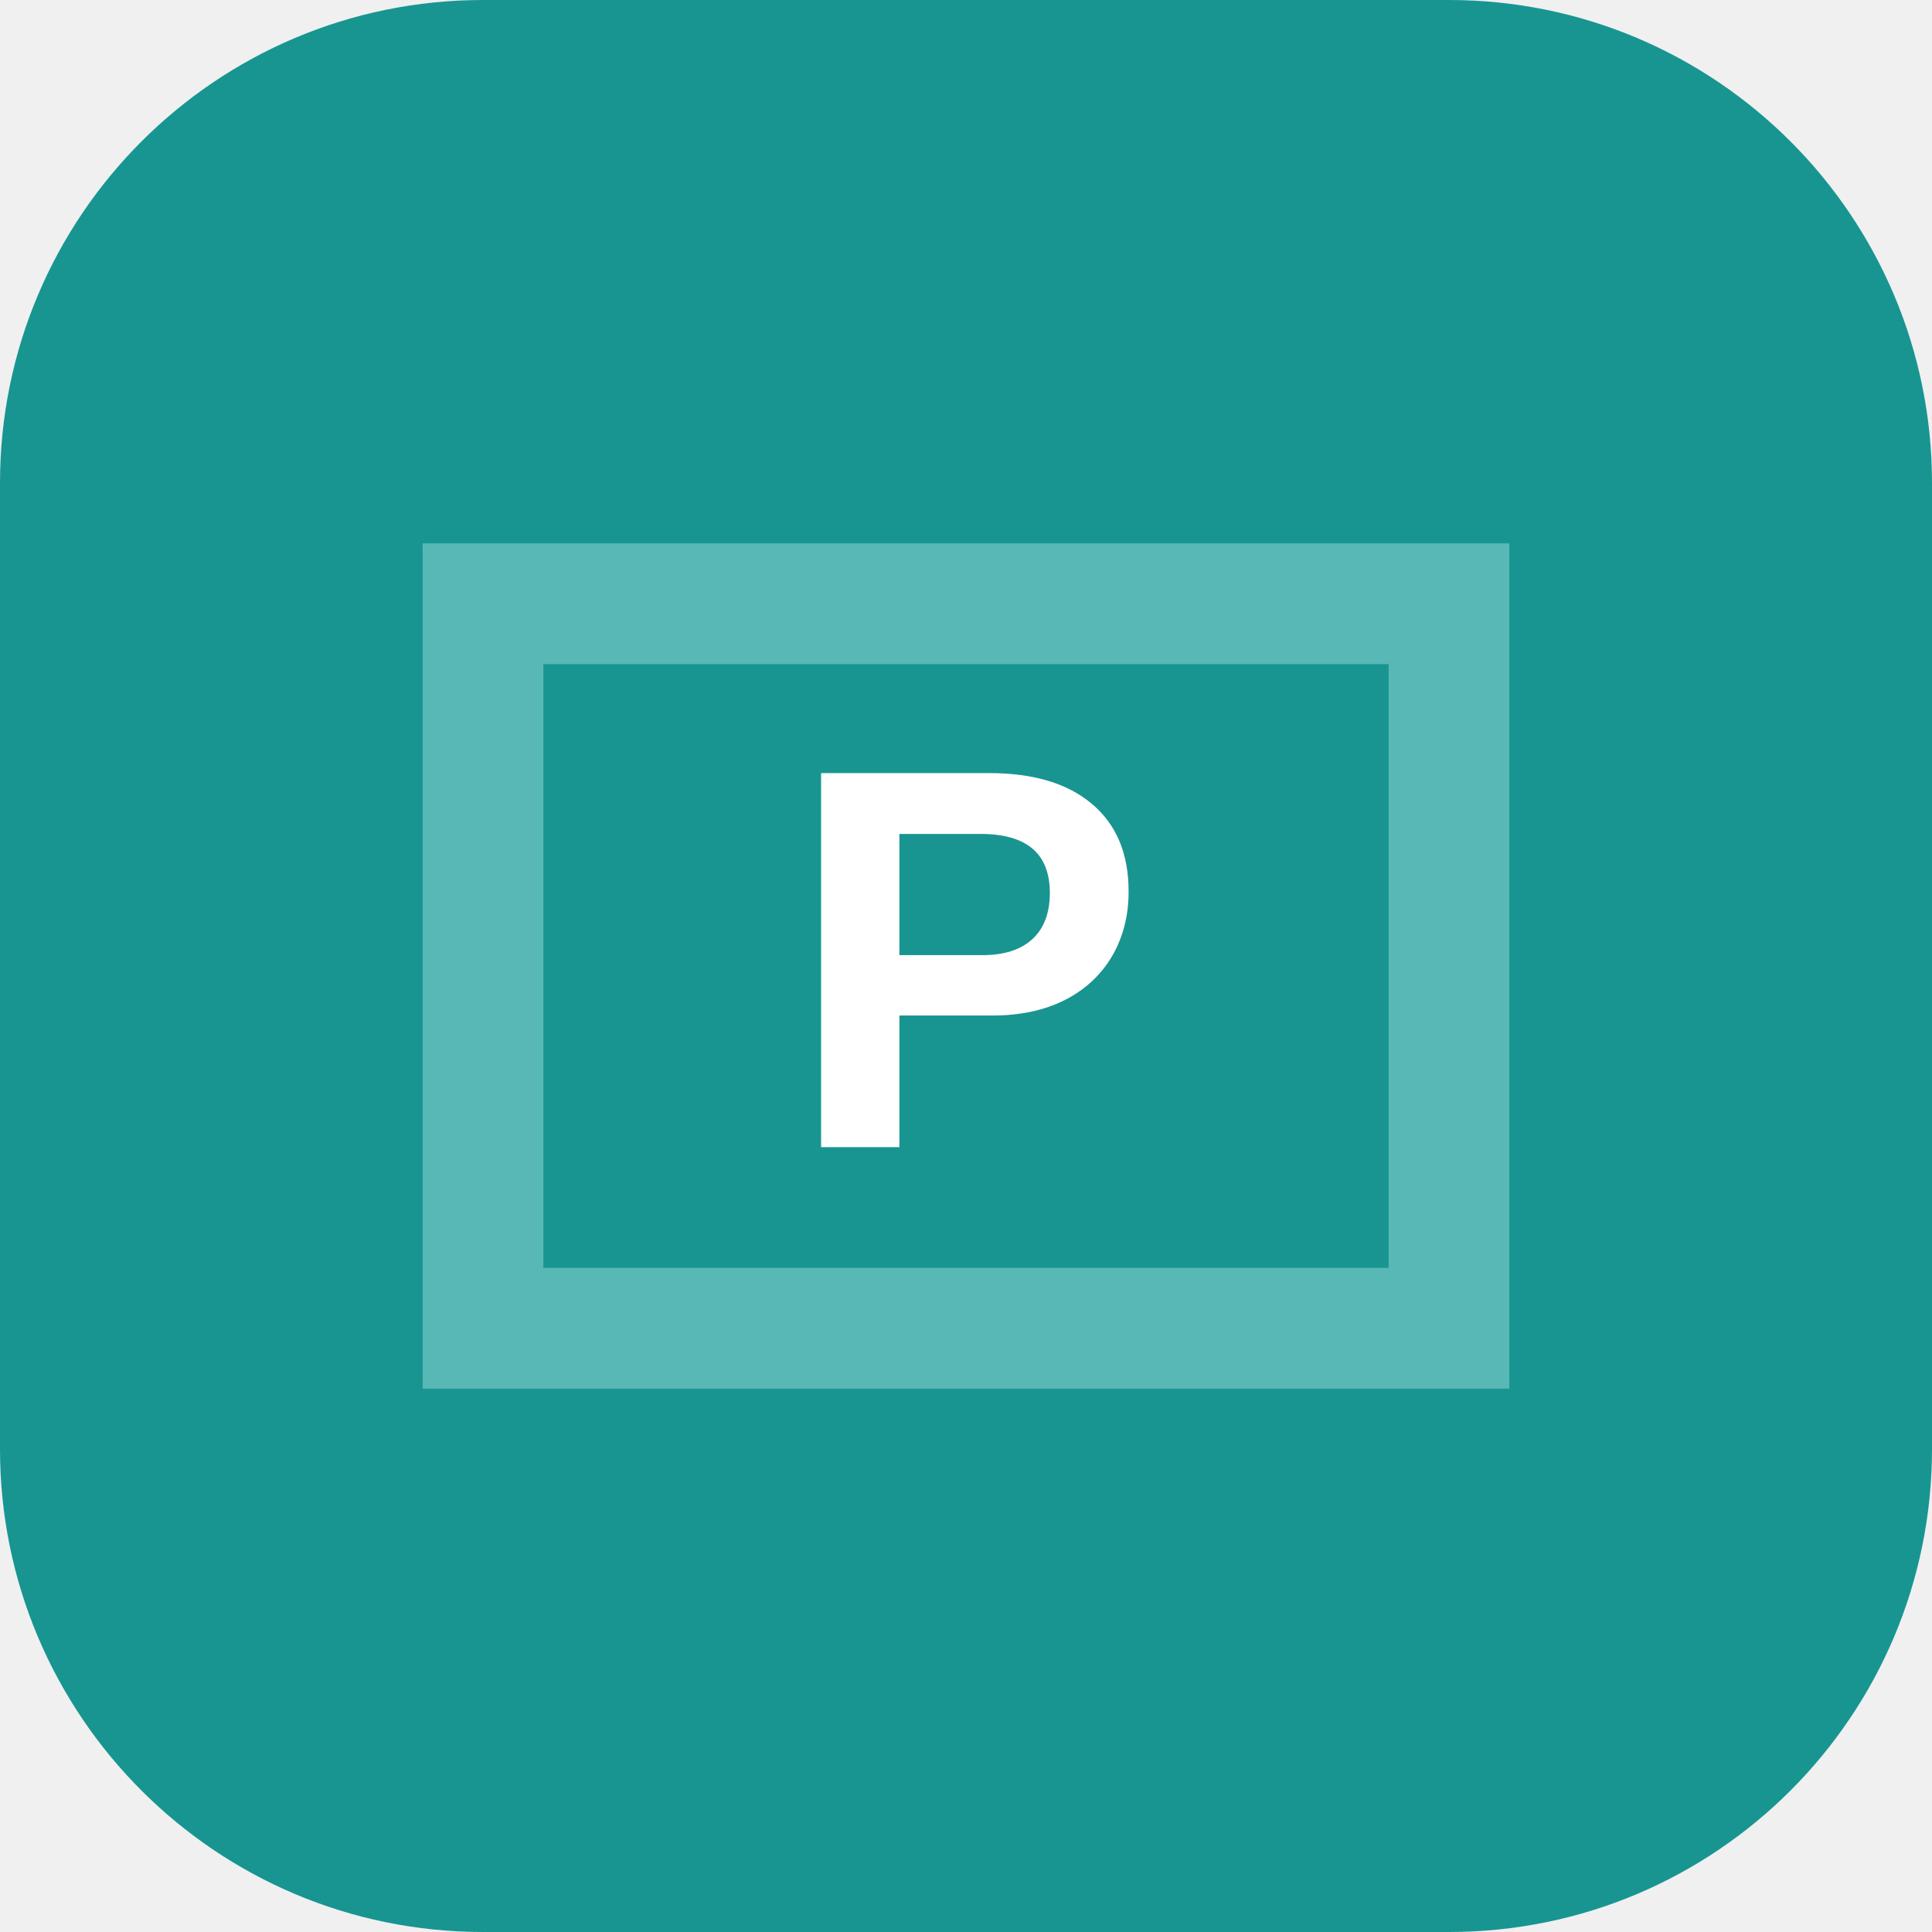
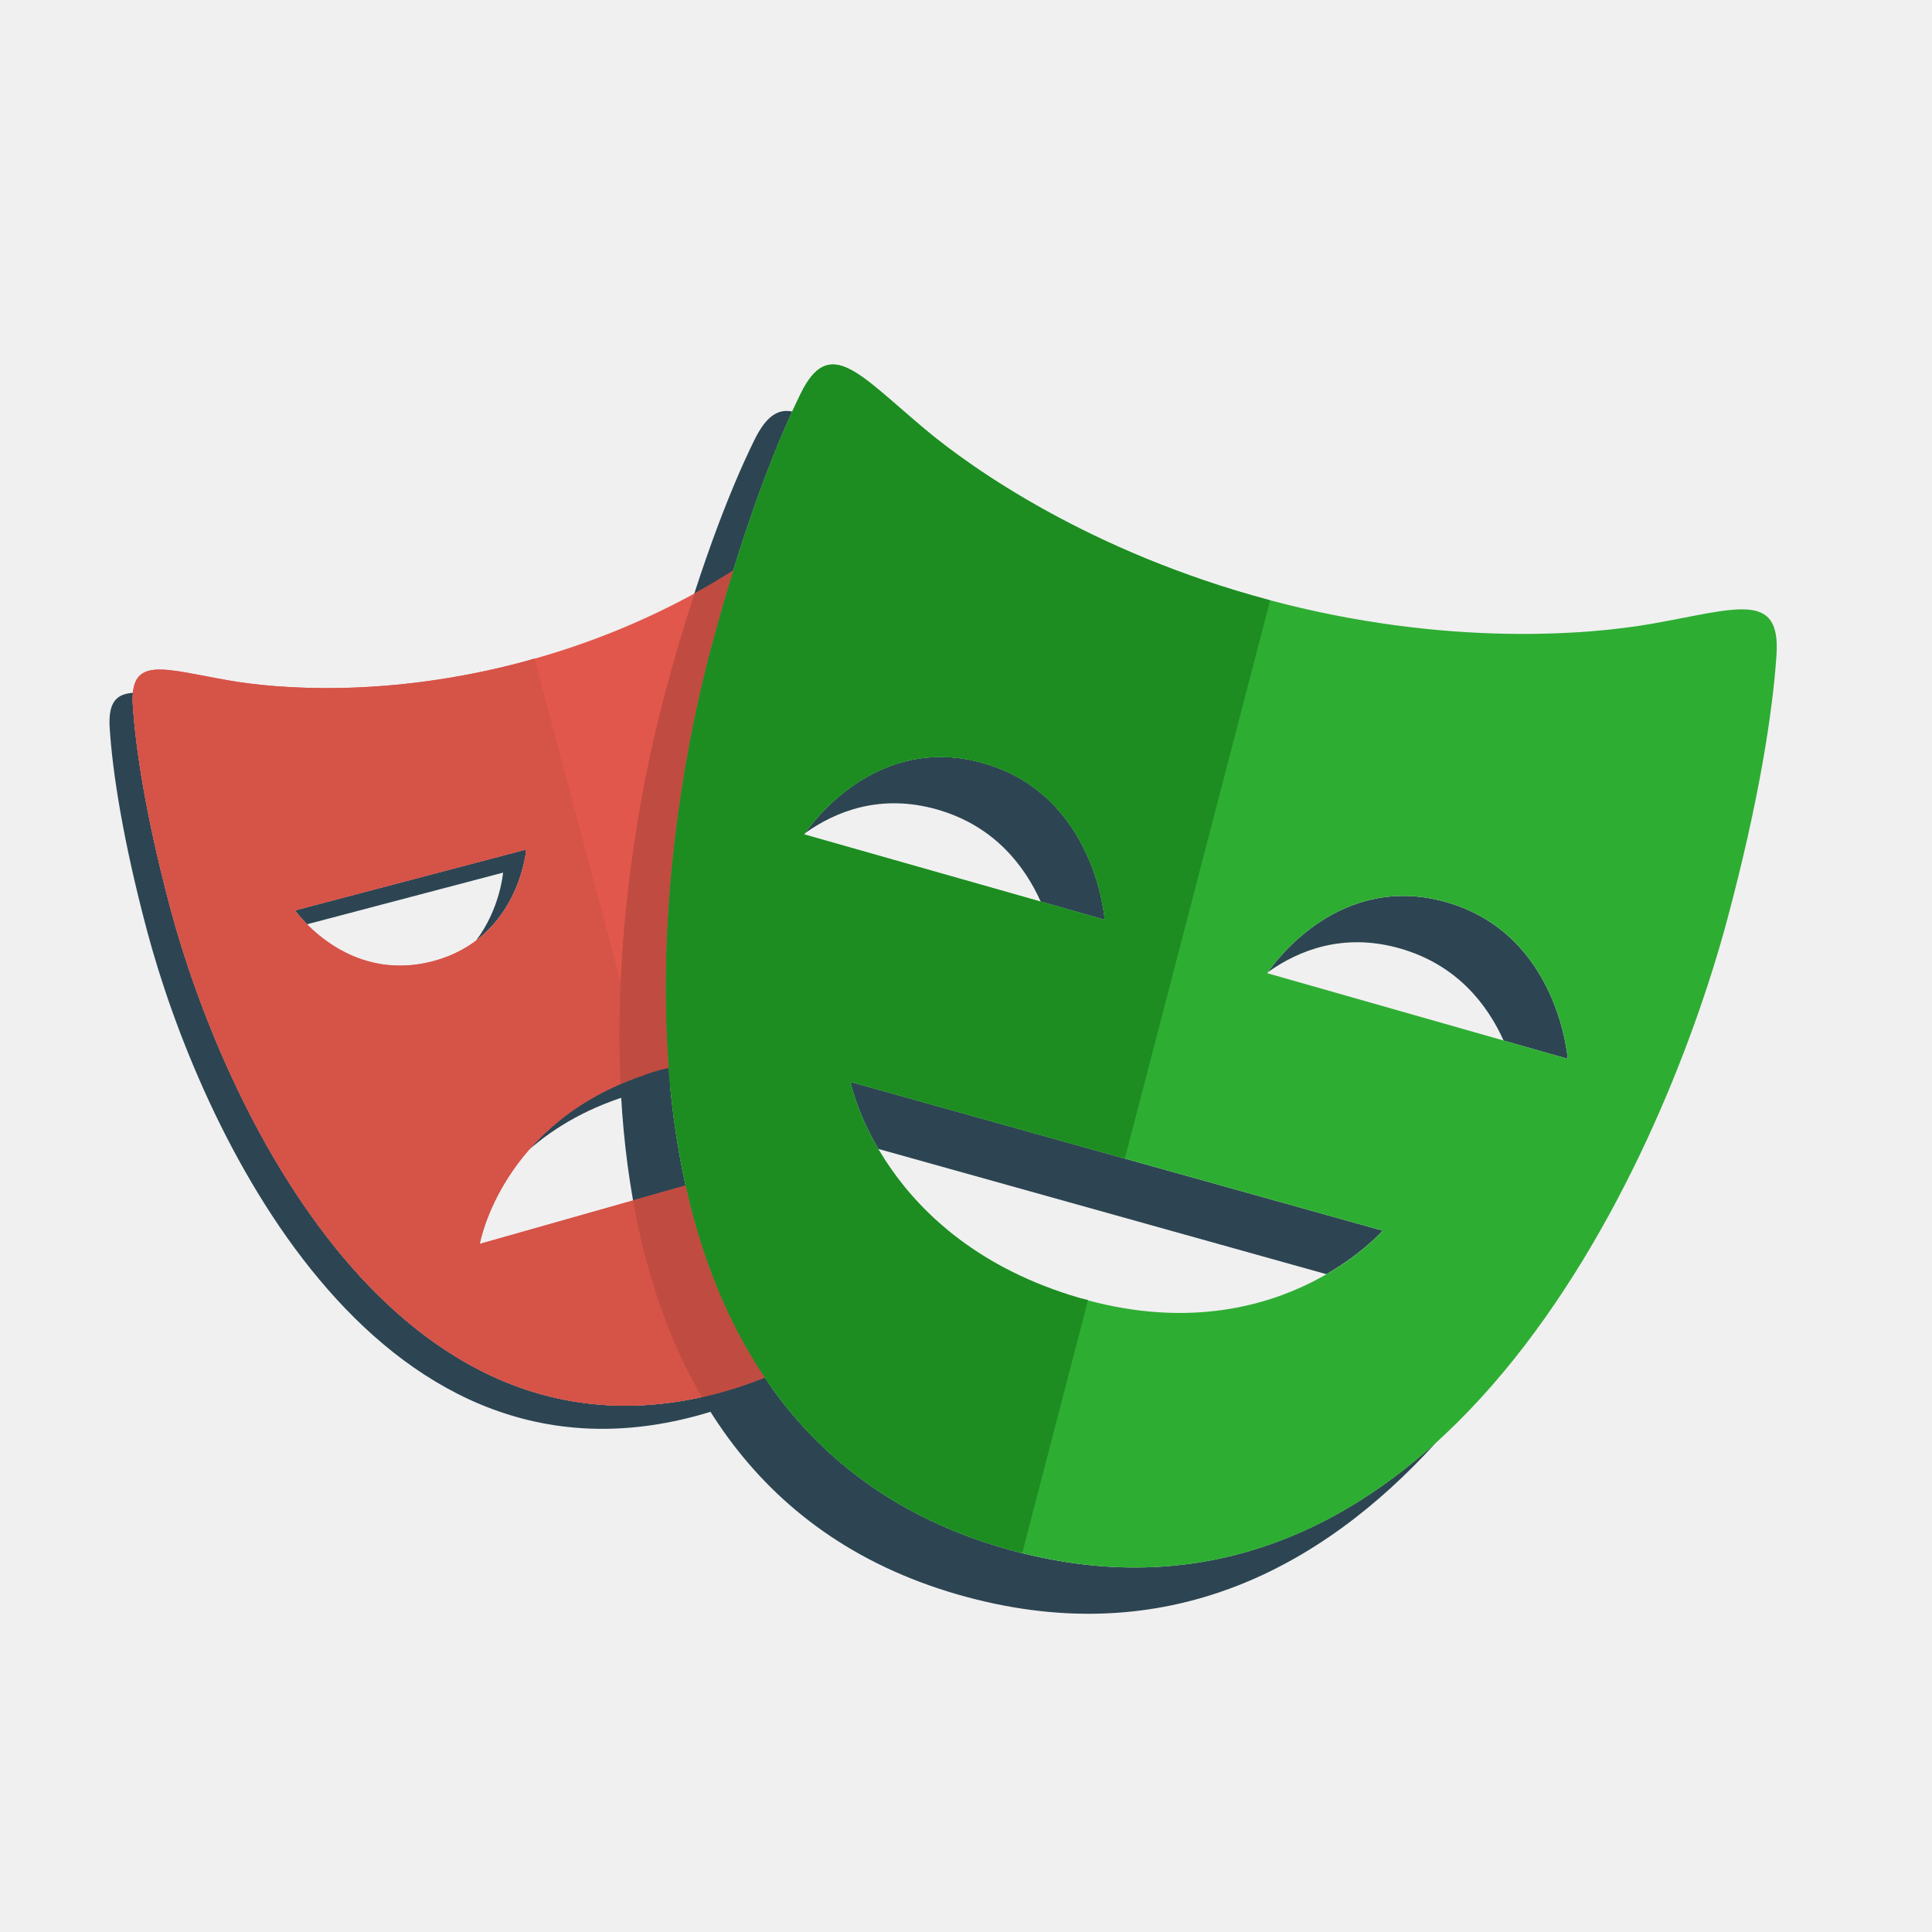
- <svg xmlns="http://www.w3.org/2000/svg" viewBox="0 0 64 64" role="img" aria-label="Playwright icon">
-   <rect width="64" height="64" rx="16" fill="hsl(178 72% 34%)" />
-   <path d="M14 46V18h36v28H14Zm4-4h28V22H18v20Z" fill="hsl(178 72% 88%)" opacity="0.36" />
-   <text x="32" y="38" text-anchor="middle" font-family="Arial, Helvetica, sans-serif" font-size="18" font-weight="700" fill="white">P</text>
+ <svg xmlns="http://www.w3.org/2000/svg" viewBox="0 0 128 128">
+   <path d="M43.662 70.898c-4.124 1.17-6.829 3.222-8.611 5.272 1.707-1.494 3.993-2.865 7.077-3.739 3.155-.894 5.846-.888 8.069-.459v-1.739c-1.897-.173-4.072-.035-6.536.664ZM34.863 56.28l-15.314 4.035s.279.394.796.92l12.984-3.421s-.184 2.371-1.782 4.492c3.022-2.287 3.316-6.025 3.316-6.025Zm12.819 35.991C26.131 98.076 14.729 73.1 11.277 60.137 9.682 54.153 8.986 49.621 8.8 46.697a4.955 4.955 0 0 1 .011-.794c-1.118.068-1.653.649-1.544 2.328.186 2.923.882 7.454 2.477 13.44 3.45 12.961 14.854 37.937 36.405 32.132 4.691-1.264 8.215-3.565 10.86-6.504-2.438 2.202-5.49 3.937-9.327 4.972Zm4.05-51.276v1.534h8.453c-.173-.543-.348-1.032-.522-1.534h-7.932Z" fill="#2D4552" />
+   <path d="M62.074 53.627c3.802 1.08 5.812 3.745 6.875 6.104l4.239 1.204s-.578-8.255-8.045-10.376c-6.985-1.985-11.284 3.881-11.807 4.64 2.032-1.448 4.999-2.633 8.738-1.572Zm33.741 6.142c-6.992-1.994-11.289 3.884-11.804 4.633 2.034-1.446 4.999-2.632 8.737-1.566 3.796 1.081 5.804 3.743 6.87 6.104l4.245 1.208s-.588-8.257-8.048-10.379Zm-4.211 21.766-35.261-9.858s.382 1.935 1.846 4.441l29.688 8.3c2.444-1.414 3.726-2.883 3.726-2.883Zm-24.446 21.218c-27.92-7.485-24.544-43.059-20.027-59.916 1.86-6.947 3.772-12.11 5.358-15.572-.946-.195-1.73.304-2.504 1.878-1.684 3.415-3.837 8.976-5.921 16.76-4.516 16.857-7.892 52.429 20.027 59.914 13.159 3.525 23.411-1.833 31.053-10.247-7.254 6.57-16.515 10.253-27.986 7.182Z" fill="#2D4552" />
+   <path d="M51.732 83.935v-7.179l-19.945 5.656s1.474-8.563 11.876-11.514c3.155-.894 5.846-.888 8.069-.459V40.995h9.987c-1.087-3.36-2.139-5.947-3.023-7.744-1.461-2.975-2.96-1.003-6.361 1.842-2.396 2.001-8.45 6.271-17.561 8.726-9.111 2.457-16.476 1.805-19.55 1.273-4.357-.752-6.636-1.708-6.422 1.605.186 2.923.882 7.455 2.477 13.44 3.45 12.962 14.854 37.937 36.405 32.132 5.629-1.517 9.603-4.515 12.357-8.336h-8.309v.002Zm-32.185-23.62 15.316-4.035s-.446 5.892-6.188 7.405c-5.743 1.512-9.128-3.371-9.128-3.371Z" fill="#E2574C" />
+   <path d="M109.372 41.336c-3.981.698-13.532 1.567-25.336-1.596-11.807-3.162-19.64-8.692-22.744-11.292-4.4-3.685-6.335-6.246-8.24-2.372-1.684 3.417-3.837 8.977-5.921 16.762-4.516 16.857-7.892 52.429 20.027 59.914 27.912 7.479 42.772-25.017 47.289-41.875 2.084-7.783 2.998-13.676 3.25-17.476.287-4.305-2.67-3.055-8.324-2.064ZM53.28 55.282s4.4-6.843 11.862-4.722c7.467 2.121 8.045 10.376 8.045 10.376L53.28 55.282Zm18.215 30.706c-13.125-3.845-15.15-14.311-15.15-14.311l35.259 9.858c0-.002-7.117 8.25-20.109 4.453Zm12.466-21.51s4.394-6.838 11.854-4.711c7.46 2.124 8.048 10.379 8.048 10.379l-19.902-5.668Z" fill="#2EAD33" />
+   <path d="M44.762 78.733 31.787 82.41s1.41-8.029 10.968-11.212l-7.347-27.573-.635.193c-9.111 2.457-16.476 1.805-19.55 1.273-4.357-.751-6.636-1.708-6.422 1.606.186 2.923.882 7.454 2.477 13.44 3.45 12.961 14.854 37.937 36.405 32.132l.635-.199-3.555-13.337ZM19.548 60.315l15.316-4.035s-.446 5.892-6.188 7.405c-5.743 1.512-9.128-3.371-9.128-3.371Z" fill="#D65348" />
+   <path d="m72.086 86.132-.594-.144c-13.125-3.844-15.15-14.311-15.15-14.311l18.182 5.082L84.15 39.77l-.116-.031c-11.807-3.162-19.64-8.692-22.744-11.292-4.4-3.685-6.335-6.246-8.24-2.372-1.682 3.417-3.836 8.977-5.92 16.762-4.516 16.857-7.892 52.429 20.027 59.914l.572.129 4.357-16.748Zm-18.807-30.85s4.4-6.843 11.862-4.722c7.467 2.121 8.045 10.376 8.045 10.376l-19.907-5.654Z" fill="#1D8D22" />
+   <path d="m45.423 78.544-3.48.988c.822 4.634 2.271 9.082 4.545 13.011.396-.087.788-.163 1.192-.273a25.224 25.224 0 0 0 2.98-1.023c-2.541-3.771-4.222-8.114-5.237-12.702Zm-1.359-32.64c-1.788 6.674-3.388 16.28-2.948 25.915a20.061 20.061 0 0 1 2.546-.923l.644-.144c-.785-10.292.912-20.78 2.825-27.915a139.404 139.404 0 0 1 1.455-5.05 45.171 45.171 0 0 1-2.578 1.53 132.234 132.234 0 0 0-1.944 6.587Z" fill="#C04B41" />
</svg>
